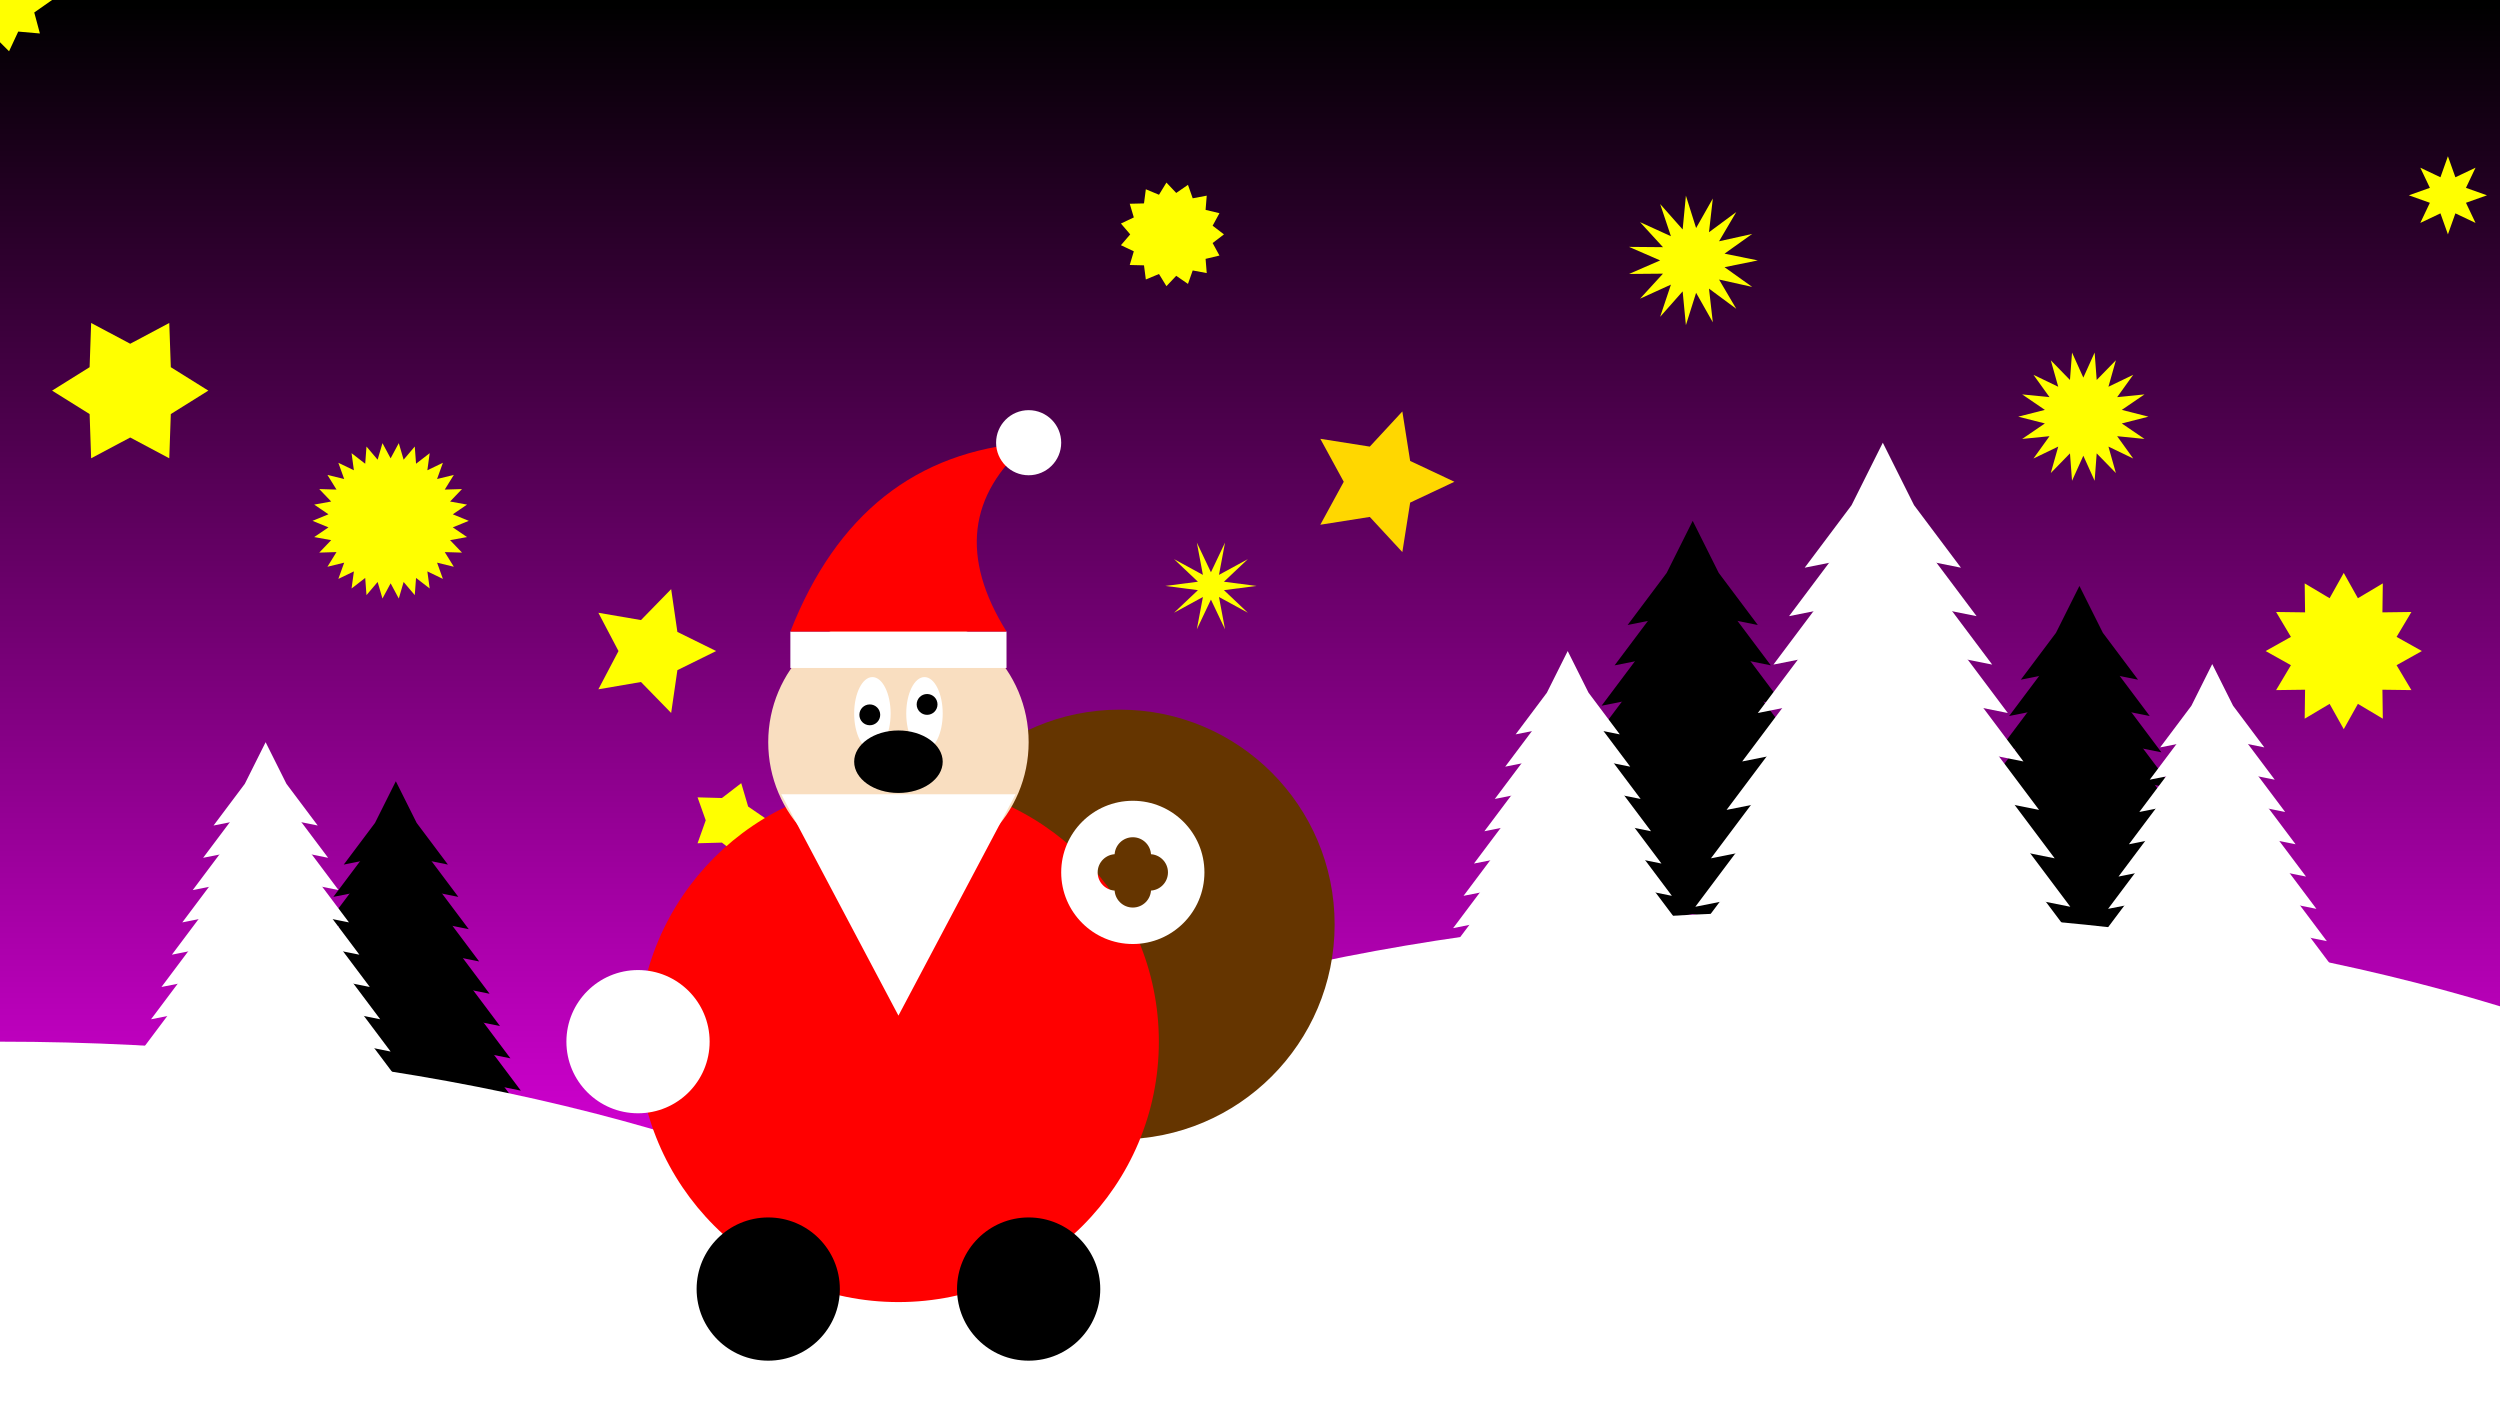
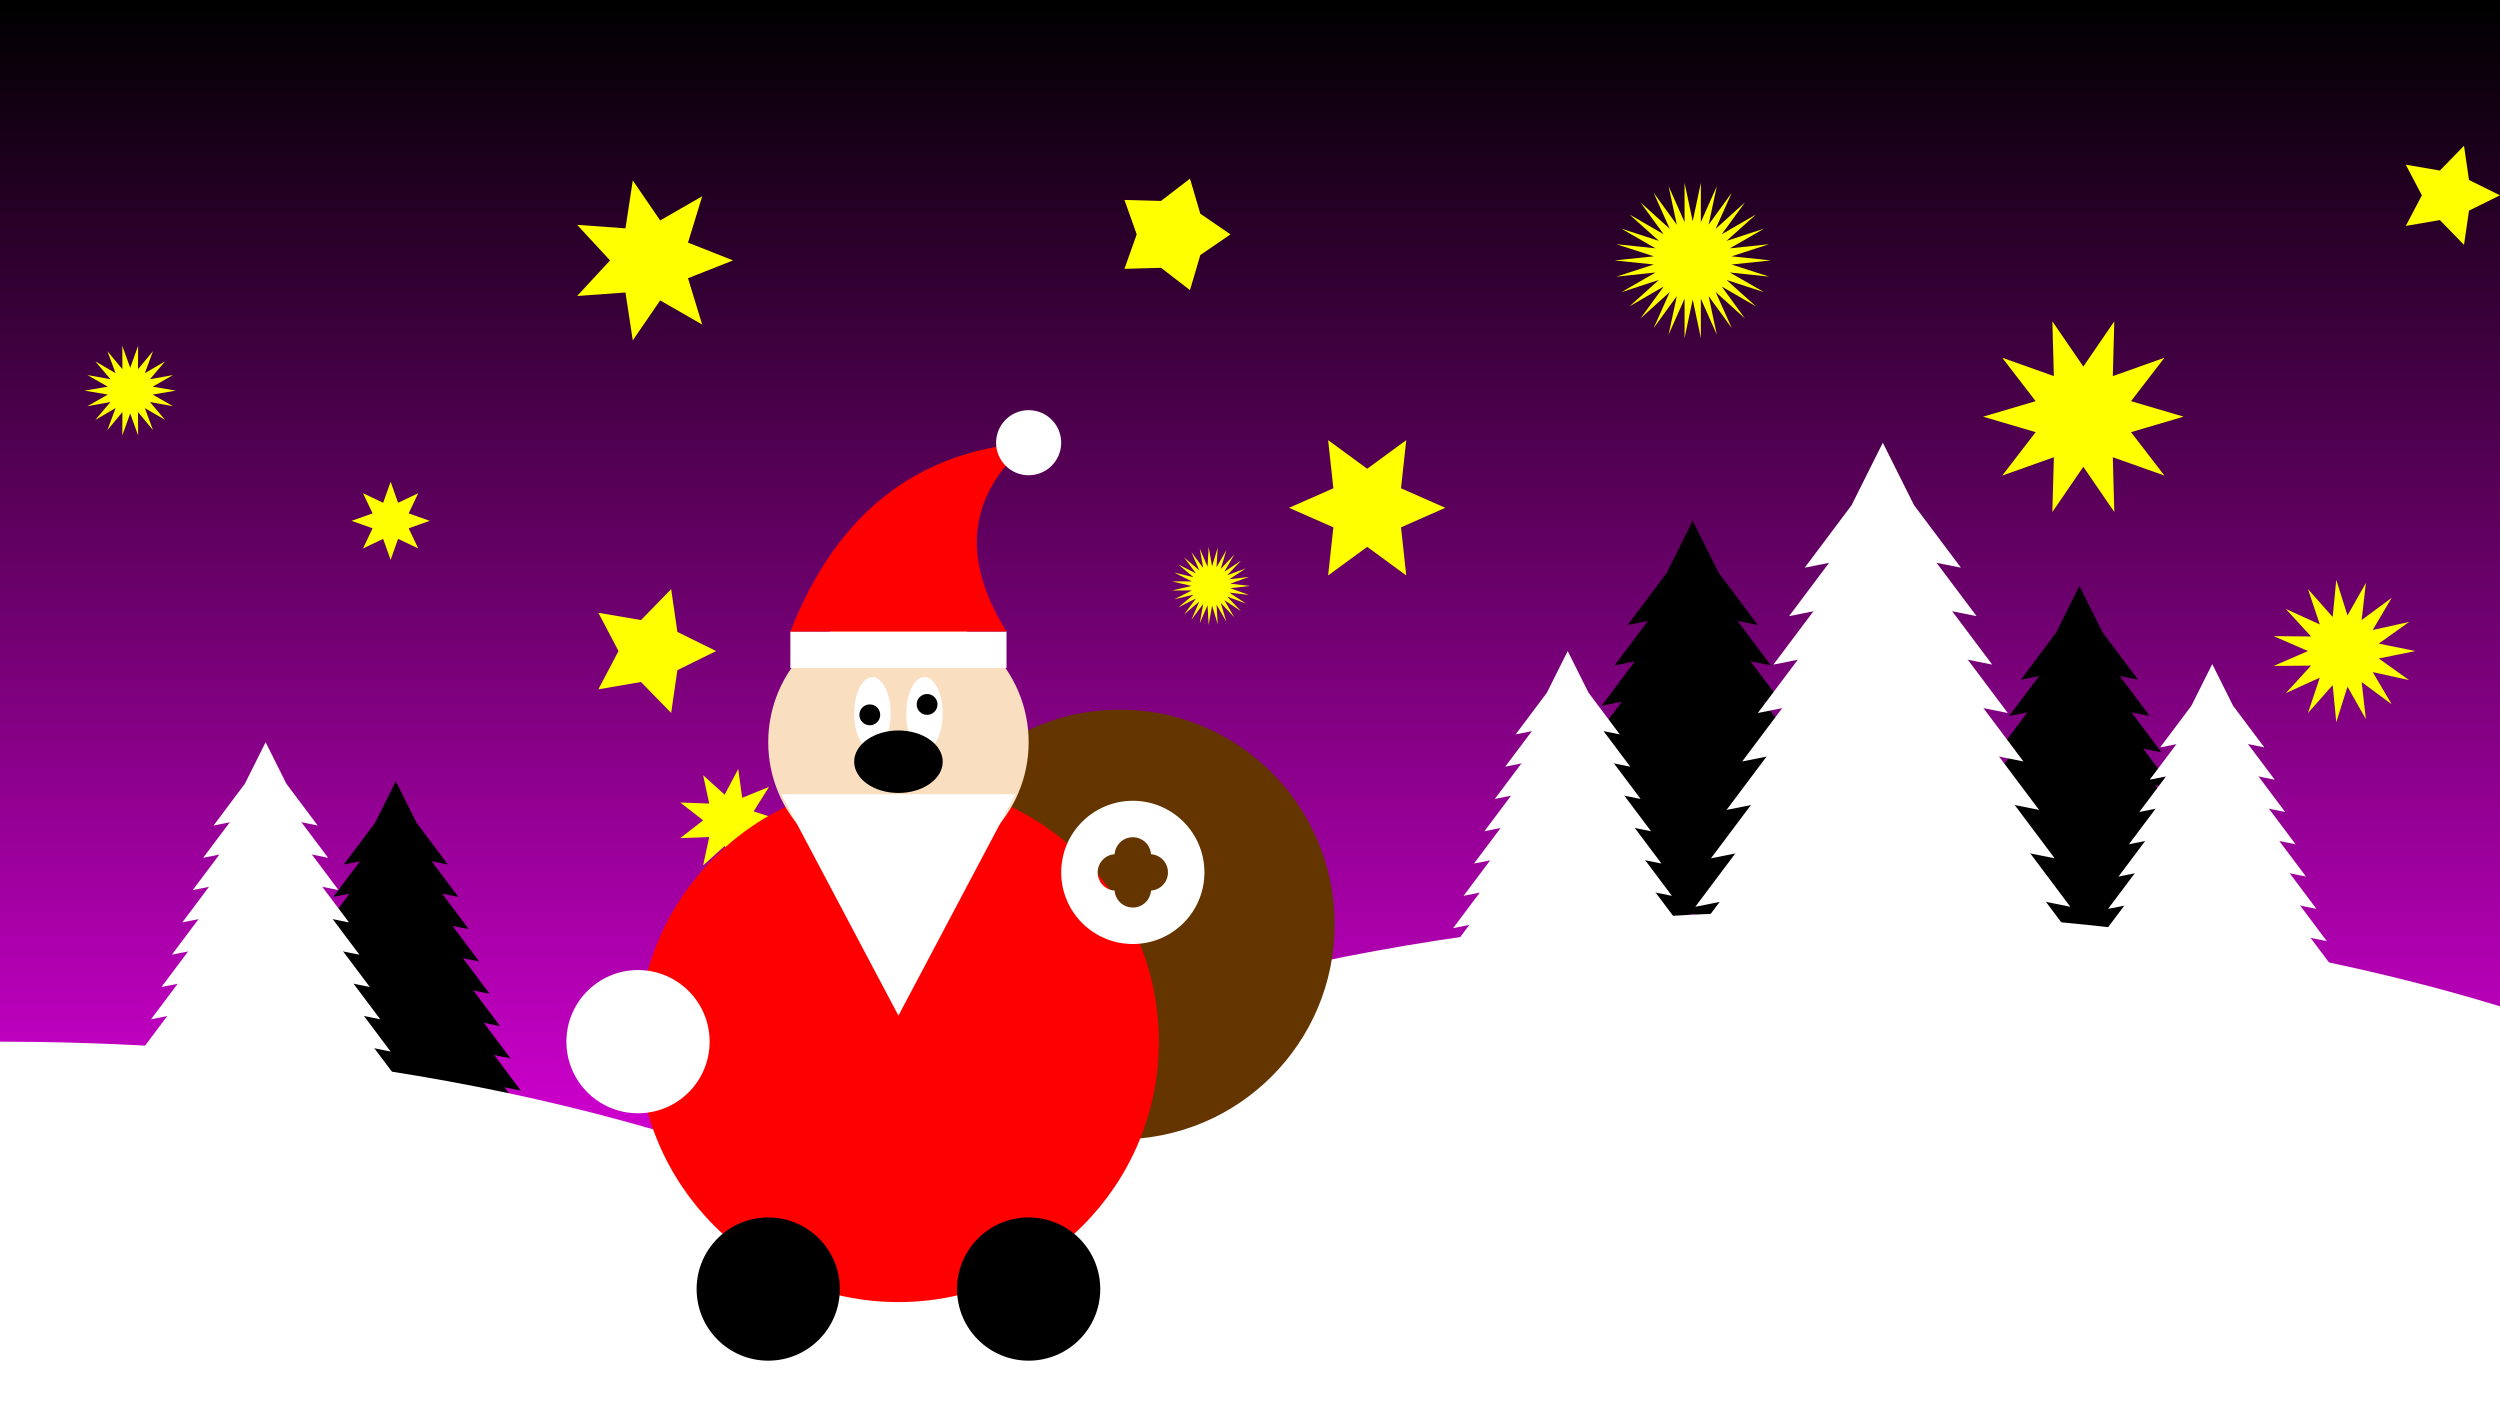
<svg xmlns="http://www.w3.org/2000/svg" xmlns:xlink="http://www.w3.org/1999/xlink" id="Ebene_1" data-name="Ebene 1" width="1920" height="1080" viewBox="0 0 100% 100%">
  <defs>
    <linearGradient id="the_sky" x1="50%" y1="100%" x2="50%" y2="0%">
      <stop offset="0%" stop-color="#f0f" />
      <stop offset="100%" stop-color="black" />
    </linearGradient>
    <polygon id="tree_polygon" points="50 0 70 40 100 80 50 70 0 80 30 40 50 0" />
    <g id="tree">
      <use xlink:href="#tree_polygon" transform="translate(80, 000) scale(1.0)" />
      <use xlink:href="#tree_polygon" transform="translate(70, 015) scale(1.2)" />
      <use xlink:href="#tree_polygon" transform="translate(60, 030) scale(1.4)" />
      <use xlink:href="#tree_polygon" transform="translate(50, 045) scale(1.6)" />
      <use xlink:href="#tree_polygon" transform="translate(40, 060) scale(1.8)" />
      <use xlink:href="#tree_polygon" transform="translate(30, 075) scale(2.0)" />
      <use xlink:href="#tree_polygon" transform="translate(20, 090) scale(2.2)" />
      <use xlink:href="#tree_polygon" transform="translate(10, 105) scale(2.4)" />
      <use xlink:href="#tree_polygon" transform="translate(00, 120) scale(2.6)" />
    </g>
    <animateTransform id="#rotate" attributeName="transform" type="rotate" from="0" to="360" dur="4s" repeatCount="indefinite" />
  </defs>
  <rect x="0" y="0" width="1920" height="1080" fill="url(#the_sky)" />
  <g id="forest">
    <use xlink:href="#tree" fill="black" transform="translate(0200, 600) scale(0.8)" />
    <use xlink:href="#tree" fill="white" transform="translate(0100, 570) scale(0.8)" />
    <use xlink:href="#tree" fill="black" transform="translate(1170, 400) scale(1.0)" />
    <use xlink:href="#tree" fill="black" transform="translate(1480, 450) scale(0.9)" />
    <use xlink:href="#tree" fill="white" transform="translate(1100, 500) scale(0.8)" />
    <use xlink:href="#tree" fill="white" transform="translate(1290, 340) scale(1.2)" />
    <use xlink:href="#tree" fill="white" transform="translate(1595, 510) scale(0.8)" />
  </g>
  <g id="ground">
    <ellipse cx="0" cy="1300" rx="1000" ry="500" fill="white" />
    <ellipse cx="1400" cy="1200" rx="1000" ry="500" fill="white" />
  </g>
-   <polygon id="star" points=" 1077,424 1052,397 1014,403 1032,370 1014,337 1052,343 1077,316 1083,354 1117,370 1083,386 " fill="#ffd700">
-     <animateTransform attributeName="transform" type="rotate" from="0 1060 370" to="360 1060 370" dur="4s" repeatCount="indefinite" />
-   </polygon>
  <path d="M550.0 500.0 L520.23 514.69 L515.45 547.55 L492.27 523.78 L459.55 529.39 L475.0 500.0 L459.55 470.61 L492.27 476.22 L515.45 452.45 L520.23 485.31 Z" fill="yellow">
-     <animateTransform attributeName="transform" type="rotate" from="0 500.0 500.0" to="360 500.0 500.0" repeatCount="indefinite" dur="6.7s" />
+     <animateTransform attributeName="transform" type="rotate" from="0 500.0 500.0" to="360 500.0 500.0" repeatCount="indefinite" dur="4.0s" />
  </path>
-   <path d="M40.0 0.0 L26.31 9.58 L30.64 25.71 L14.0 24.25 L6.95 39.39 L-4.86 27.57 L-20.0 34.64 L-21.45 18.0 L-37.59 13.68 L-28.0 0.0 L-37.59 -13.68 L-21.45 -18.0 L-20.0 -34.64 L-4.86 -27.57 L6.95 -39.39 L14.0 -24.25 L30.64 -25.71 L26.31 -9.58" fill="yellow">
-     <animateTransform attributeName="transform" type="rotate" from="0 0 0" to="360 0 0" dur="4s" repeatCount="indefinite" />
+   <path d="M1110.0 390.0 L1075.98 405.0 L1080.0 441.96 L1050.0 420.0 L1020.0 441.96 L1024.02 405.0 L990.0 390.0 L1024.02 375.0 L1020.0 338.04 L1050.0 360.0 L1080.0 338.04 L1075.98 375.0 Z" fill="yellow">
+     <animateTransform attributeName="transform" type="rotate" from="0 1050.0 390.0" to="360 1050.0 390.0" repeatCount="indefinite" dur="5.0s" />
  </path>
-   <path transform="translate(1300 200)" d="M50.0 0.0 L24.45 5.2 L45.68 20.34 L20.23 14.69 L33.46 37.16 L12.5 21.65 L15.45 47.55 L2.61 24.86 L-5.23 49.73 L-7.73 23.78 L-25.0 43.3 L-16.73 18.58 L-40.45 29.39 L-22.84 10.17 L-48.91 10.4 L-25.0 0.0 L-48.91 -10.4 L-22.84 -10.17 L-40.45 -29.39 L-16.73 -18.58 L-25.0 -43.3 L-7.73 -23.78 L-5.23 -49.73 L2.61 -24.86 L15.45 -47.55 L12.5 -21.65 L33.46 -37.16 L20.23 -14.69 L45.68 -20.34 L24.45 -5.2" fill="yellow" />
-   <path transform="translate(100 300)" d="M60.0 0.0 L31.18 18.0 L30.0 51.96 L0.0 36.0 L-30.0 51.96 L-31.18 18.0 L-60.0 0.0 L-31.18 -18.0 L-30.0 -51.96 L0.0 -36.0 L30.0 -51.96 L31.18 -18.0" fill="yellow" />
-   <path transform="translate(1800 500)" d="M60.0 0.0 L40.57 10.87 L51.96 30.0 L29.7 29.7 L30.0 51.96 L10.87 40.57 L0.0 60.0 L-10.87 40.57 L-30.0 51.96 L-29.7 29.7 L-51.96 30.0 L-40.57 10.87 L-60.0 0.0 L-40.57 -10.87 L-51.96 -30.0 L-29.7 -29.7 L-30.0 -51.96 L-10.87 -40.57 L0.0 -60.0 L10.87 -40.57 L30.0 -51.96 L29.7 -29.7 L51.96 -30.0 L40.57 -10.87" fill="yellow" />
-   <path transform="translate(1600 320)" d="M50.0 0.0 L29.54 5.21 L46.98 17.1 L25.98 15.0 L38.3 32.14 L19.28 22.98 L25.0 43.3 L10.26 28.19 L8.68 49.24 L0.0 30.0 L-8.68 49.24 L-10.26 28.19 L-25.0 43.3 L-19.28 22.98 L-38.3 32.14 L-25.98 15.0 L-46.98 17.1 L-29.54 5.21 L-50.0 0.0 L-29.54 -5.21 L-46.98 -17.1 L-25.98 -15.0 L-38.3 -32.14 L-19.28 -22.98 L-25.0 -43.3 L-10.26 -28.19 L-8.68 -49.24 L0.0 -30.0 L8.68 -49.24 L10.26 -28.19 L25.0 -43.3 L19.28 -22.98 L38.3 -32.14 L25.98 -15.0 L46.98 -17.1 L29.54 -5.21" fill="yellow" />
-   <path transform="translate(300 400)" d="M60.0 0.0 L47.74 5.02 L58.69 12.47 L45.65 14.83 L54.81 24.4 L41.57 24.0 L48.54 35.27 L35.67 32.12 L40.15 44.59 L28.21 38.83 L30.0 51.96 L19.52 43.85 L18.54 57.06 L9.98 46.95 L6.27 59.67 L0.0 48.0 L-6.27 59.67 L-9.98 46.95 L-18.54 57.06 L-19.52 43.85 L-30.0 51.96 L-28.21 38.83 L-40.15 44.59 L-35.67 32.12 L-48.54 35.27 L-41.57 24.0 L-54.81 24.4 L-45.65 14.83 L-58.69 12.47 L-47.74 5.02 L-60.0 0.0 L-47.74 -5.02 L-58.69 -12.47 L-45.65 -14.83 L-54.81 -24.4 L-41.57 -24.0 L-48.54 -35.27 L-35.67 -32.12 L-40.15 -44.59 L-28.21 -38.83 L-30.0 -51.96 L-19.52 -43.85 L-18.54 -57.06 L-9.98 -46.95 L-6.27 -59.67 L0.0 -48.0 L6.27 -59.67 L9.98 -46.95 L18.54 -57.06 L19.52 -43.85 L30.0 -51.96 L28.21 -38.83 L40.15 -44.59 L35.67 -32.12 L48.54 -35.27 L41.57 -24.0 L54.81 -24.4 L45.65 -14.83 L58.69 -12.47 L47.74 -5.02" fill="yellow" />
-   <path transform="translate(900 180)" d="M40.0 0.0 L31.3 6.65 L36.54 16.27 L25.89 18.81 L26.77 29.73 L16.0 27.71 L12.36 38.04 L3.34 31.82 L-4.18 39.78 L-9.89 30.43 L-20.0 34.64 L-21.41 23.78 L-32.36 23.51 L-29.23 13.02 L-39.13 8.32 L-32.0 0.0 L-39.13 -8.32 L-29.23 -13.02 L-32.36 -23.51 L-21.41 -23.78 L-20.0 -34.64 L-9.89 -30.43 L-4.18 -39.78 L3.34 -31.82 L12.36 -38.04 L16.0 -27.71 L26.77 -29.73 L25.89 -18.81 L36.54 -16.27 L31.3 -6.65" fill="yellow" />
-   <path transform="translate(930 450)" d="M35.0 0.0 L9.99 3.24 L28.32 20.57 L6.17 8.49 L10.82 33.29 L0.0 10.5 L-10.82 33.29 L-6.17 8.49 L-28.32 20.57 L-9.99 3.24 L-35.0 0.0 L-9.99 -3.24 L-28.32 -20.57 L-6.17 -8.49 L-10.82 -33.29 L0.0 -10.5 L10.82 -33.29 L6.17 -8.49 L28.32 -20.57 L9.99 -3.24" fill="yellow" />
-   <path transform="translate(1880 150)" d="M30.0 0.0 L13.86 5.74 L21.21 21.21 L5.74 13.86 L0.0 30.0 L-5.74 13.86 L-21.21 21.21 L-13.86 5.74 L-30.0 0.0 L-13.86 -5.74 L-21.21 -21.21 L-5.74 -13.86 L0.0 -30.0 L5.74 -13.86 L21.21 -21.21 L13.86 -5.74" fill="yellow" />
-   <path transform="translate(560 630)" d="M30.0 0.0 L14.56 10.58 L9.27 28.53 L-5.56 17.12 L-24.27 17.63 L-18.0 0.0 L-24.27 -17.63 L-5.56 -17.12 L9.27 -28.53 L14.56 -10.58" fill="yellow" />
+   <path d="M1360.0 200.0 L1329.84 203.14 L1358.69 212.47 L1328.53 209.27 L1354.81 224.4 L1325.98 215.0 L1348.54 235.27 L1322.29 220.07 L1340.15 244.59 L1317.63 224.27 L1330.0 251.96 L1312.2 227.41 L1318.54 257.06 L1306.24 229.34 L1306.27 259.67 L1300.0 230.0 L1293.73 259.67 L1293.76 229.34 L1281.46 257.06 L1287.8 227.41 L1270.0 251.96 L1282.37 224.27 L1259.85 244.59 L1277.71 220.07 L1251.46 235.27 L1274.02 215.0 L1245.19 224.4 L1271.47 209.27 L1241.31 212.47 L1270.16 203.14 L1240.0 200.0 L1270.16 196.86 L1241.31 187.53 L1271.47 190.73 L1245.19 175.6 L1274.02 185.0 L1251.46 164.73 L1277.71 179.93 L1259.85 155.41 L1282.37 175.73 L1270.0 148.04 L1287.8 172.59 L1281.46 142.94 L1293.76 170.66 L1293.73 140.33 L1300.0 170.0 L1306.27 140.33 L1306.24 170.66 L1318.54 142.94 L1312.2 172.59 L1330.0 148.04 L1317.63 175.73 L1340.15 155.41 L1322.29 179.93 L1348.54 164.73 L1325.98 185.0 L1354.81 175.6 L1328.53 190.73 L1358.69 187.53 L1329.84 196.86 Z" fill="yellow">
+     <animateTransform attributeName="transform" type="rotate" from="0 1300.0 200.0" to="-360 1300.0 200.0" repeatCount="indefinite" dur="4.0s" />
+   </path>
+   <path d="M135.0 300.0 L117.23 303.04 L132.89 311.97 L115.16 308.75 L126.81 322.5 L111.25 313.41 L117.5 330.31 L105.99 316.44 L106.08 334.47 L100.0 317.5 L93.92 334.47 L94.01 316.44 L82.5 330.31 L88.75 313.41 L73.19 322.5 L84.84 308.75 L67.11 311.97 L82.77 303.04 L65.0 300.0 L82.77 296.96 L67.11 288.03 L84.84 291.25 L73.19 277.5 L88.75 286.59 L82.5 269.69 L94.01 283.56 L93.92 265.53 L100.0 282.5 L106.08 265.53 L105.99 283.56 L117.5 269.69 L111.25 286.59 L126.81 277.5 L115.16 291.25 L132.89 288.03 L117.23 296.96 Z" fill="yellow">
+     <animateTransform attributeName="transform" type="rotate" from="0 100.0 300.0" to="360 100.0 300.0" repeatCount="indefinite" dur="6.0s" />
+   </path>
+   <path d="M1855.0 500.0 L1826.9 505.72 L1850.24 522.37 L1822.25 516.16 L1836.8 540.87 L1813.75 523.82 L1817.0 552.31 L1802.87 527.35 L1794.25 554.7 L1791.5 526.15 L1772.5 547.63 L1781.6 520.44 L1755.5 532.33 L1774.88 511.19 L1746.2 511.44 L1772.5 500.0 L1746.2 488.56 L1774.88 488.81 L1755.5 467.67 L1781.6 479.56 L1772.5 452.37 L1791.5 473.85 L1794.25 445.3 L1802.87 472.65 L1817.0 447.69 L1813.75 476.18 L1836.8 459.13 L1822.25 483.84 L1850.24 477.63 L1826.9 494.28 Z" fill="yellow">
+     <animateTransform attributeName="transform" type="rotate" from="0 1800.0 500.0" to="360 1800.0 500.0" repeatCount="indefinite" dur="9.0s" />
+   </path>
+   <path d="M1677.0 320.0 L1636.62 331.9 L1662.29 365.26 L1622.63 351.15 L1623.79 393.23 L1600.0 358.5 L1576.21 393.23 L1577.37 351.15 L1537.71 365.26 L1563.38 331.9 L1523.0 320.0 L1563.38 308.1 L1537.71 274.74 L1577.37 288.85 L1576.21 246.77 L1600.0 281.5 L1623.79 246.77 L1622.63 288.85 L1662.29 274.74 L1636.62 308.1 Z" fill="yellow">
+     <animateTransform attributeName="transform" type="rotate" from="0 1600.0 320.0" to="360 1600.0 320.0" repeatCount="indefinite" dur="7.0s" />
+   </path>
+   <path d="M330.0 400.0 L313.86 405.74 L321.21 421.21 L305.74 413.86 L300.0 430.0 L294.26 413.86 L278.79 421.21 L286.14 405.74 L270.0 400.0 L286.14 394.26 L278.79 378.79 L294.26 386.14 L300.0 370.0 L305.74 386.14 L321.21 378.79 L313.86 394.26 Z" fill="yellow">
+     <animateTransform attributeName="transform" type="rotate" from="0 300.0 400.0" to="-360 300.0 400.0" repeatCount="indefinite" dur="6.0s" />
+   </path>
+   <path d="M945.0 180.0 L921.84 195.87 L913.91 222.8 L891.66 205.68 L863.59 206.45 L873.0 180.0 L863.59 153.55 L891.66 154.32 L913.91 137.2 L921.84 164.13 Z" fill="yellow">
+     <animateTransform attributeName="transform" type="rotate" from="0 900.0 180.0" to="-360 900.0 180.0" repeatCount="indefinite" dur="4.0s" />
+   </path>
+   <path d="M960.0 450.0 L944.9 451.74 L959.19 456.92 L944.1 455.13 L956.81 463.46 L942.53 458.24 L952.98 469.28 L940.29 460.91 L947.91 474.06 L937.5 462.99 L941.88 477.55 L934.3 464.37 L935.21 479.54 L930.87 464.97 L928.26 479.95 L927.4 464.77 L921.4 478.74 L924.06 463.77 L915.0 475.98 L921.04 462.03 L909.41 471.82 L918.51 459.64 L904.94 466.49 L916.6 456.73 L901.81 460.26 L915.4 453.46 L900.2 453.48 L915.0 450.0 L900.2 446.52 L915.4 446.54 L901.81 439.74 L916.6 443.27 L904.94 433.51 L918.51 440.36 L909.41 428.18 L921.04 437.97 L915.0 424.02 L924.06 436.23 L921.4 421.26 L927.4 435.23 L928.26 420.05 L930.87 435.03 L935.21 420.46 L934.3 435.63 L941.88 422.45 L937.5 437.01 L947.91 425.94 L940.29 439.09 L952.98 430.72 L942.53 441.76 L956.81 436.54 L944.1 444.87 L959.19 443.08 L944.9 448.26 Z" fill="yellow">
+     <animateTransform attributeName="transform" type="rotate" from="0 930.0 450.0" to="-360 930.0 450.0" repeatCount="indefinite" dur="7.0s" />
+   </path>
+   <path d="M1920.0 150.0 L1896.18 161.76 L1892.36 188.04 L1873.82 169.02 L1847.64 173.51 L1860.0 150.0 L1847.64 126.49 L1873.82 130.98 L1892.36 111.96 L1896.18 138.24 Z" fill="yellow">
+     <animateTransform attributeName="transform" type="rotate" from="0 1880.0 150.0" to="360 1880.0 150.0" repeatCount="indefinite" dur="3.0s" />
+   </path>
+   <path d="M600.0 630.0 L578.79 636.84 L590.64 655.71 L570.0 647.32 L566.95 669.39 L556.53 649.7 L540.0 664.64 L544.68 642.86 L522.41 643.68 L540.0 630.0 L522.41 616.32 L544.68 617.14 L540.0 595.36 L556.53 610.3 L566.95 590.61 L570.0 612.68 L590.64 604.29 L578.79 623.16 Z" fill="yellow">
+     <animateTransform attributeName="transform" type="rotate" from="0 560.0 630.0" to="-360 560.0 630.0" repeatCount="indefinite" dur="6.0s" />
+   </path>
+   <path d="M563.0 200.0 L528.38 213.67 L539.28 249.26 L507.01 230.71 L485.98 261.42 L480.36 224.63 L443.24 227.33 L468.5 200.0 L443.24 172.67 L480.36 175.37 L485.98 138.58 L507.01 169.29 L539.28 150.74 L528.38 186.33 Z" fill="yellow">
+     <animateTransform attributeName="transform" type="rotate" from="0 500.0 200.0" to="360 500.0 200.0" repeatCount="indefinite" dur="4.0s" />
+   </path>
  <g id="santa_clause" transform="translate(690, 800)">
    <circle cx=" 170" cy="-90" r="165" fill="#653500">
      <animateTransform attributeName="transform" type="translate" values="0 0;-80 0; 0 0" dur="2s" begin="-1s" repeatCount="indefinite" />
    </circle>
    <circle cx=" 000" cy=" 000" r="200" fill="red" />
    <circle cx=" 100" cy=" 190" r="055" fill="black" />
    <circle cx="-100" cy=" 190" r="055" fill="black" />
    <circle cx="-200" cy=" 000" r="055" fill="white" />
    <g id="hand">
      <mask id="hand_mask">
        <rect x="-1000" y="-1000" width="2000" height="1000" fill="white" />
        <circle cx="193" cy="-130" r="14" />
        <circle cx="167" cy="-130" r="14" />
        <circle cx="180" cy="-117" r="14" />
        <circle cx="180" cy="-143" r="14" />
      </mask>
      <circle cx="180" cy="-130" r="55" fill="white" mask="url(#hand_mask)" />
      <animateTransform attributeName="transform" type="translate" values="0 0;-80 0;0 0" dur="2s" repeatCount="indefinite" />
    </g>
    <circle cx="0" cy="-230" r="100" fill="#F9DEC0" />
    <polygon points="-90,-190 90,-190 0,-20" fill="white" />
    <ellipse cx=" 20" cy="-252" rx="14" ry="28" fill="white" />
    <ellipse cx="-20" cy="-252" rx="14" ry="28" fill="white" />
    <circle cx=" 22" cy="-259" r="8" />
    <circle cx="-22" cy="-251" r="8" />
    <ellipse cx="0" cy="-215" rx="34" ry="24">
      <animate attributeName="fill" attributeType="XML" values="red;purple;red" dur="9s" repeatCount="indefinite" />
    </ellipse>
    <rect x="-83" y="-315" width="166" height="28" fill="white" />
    <path d="M-83 -315 Q-30 -450,100 -460 Q30 -400,83 -315 Z" fill="red" />
    <circle cx="100" cy="-460" r="25" fill="white" />
  </g>
</svg>
